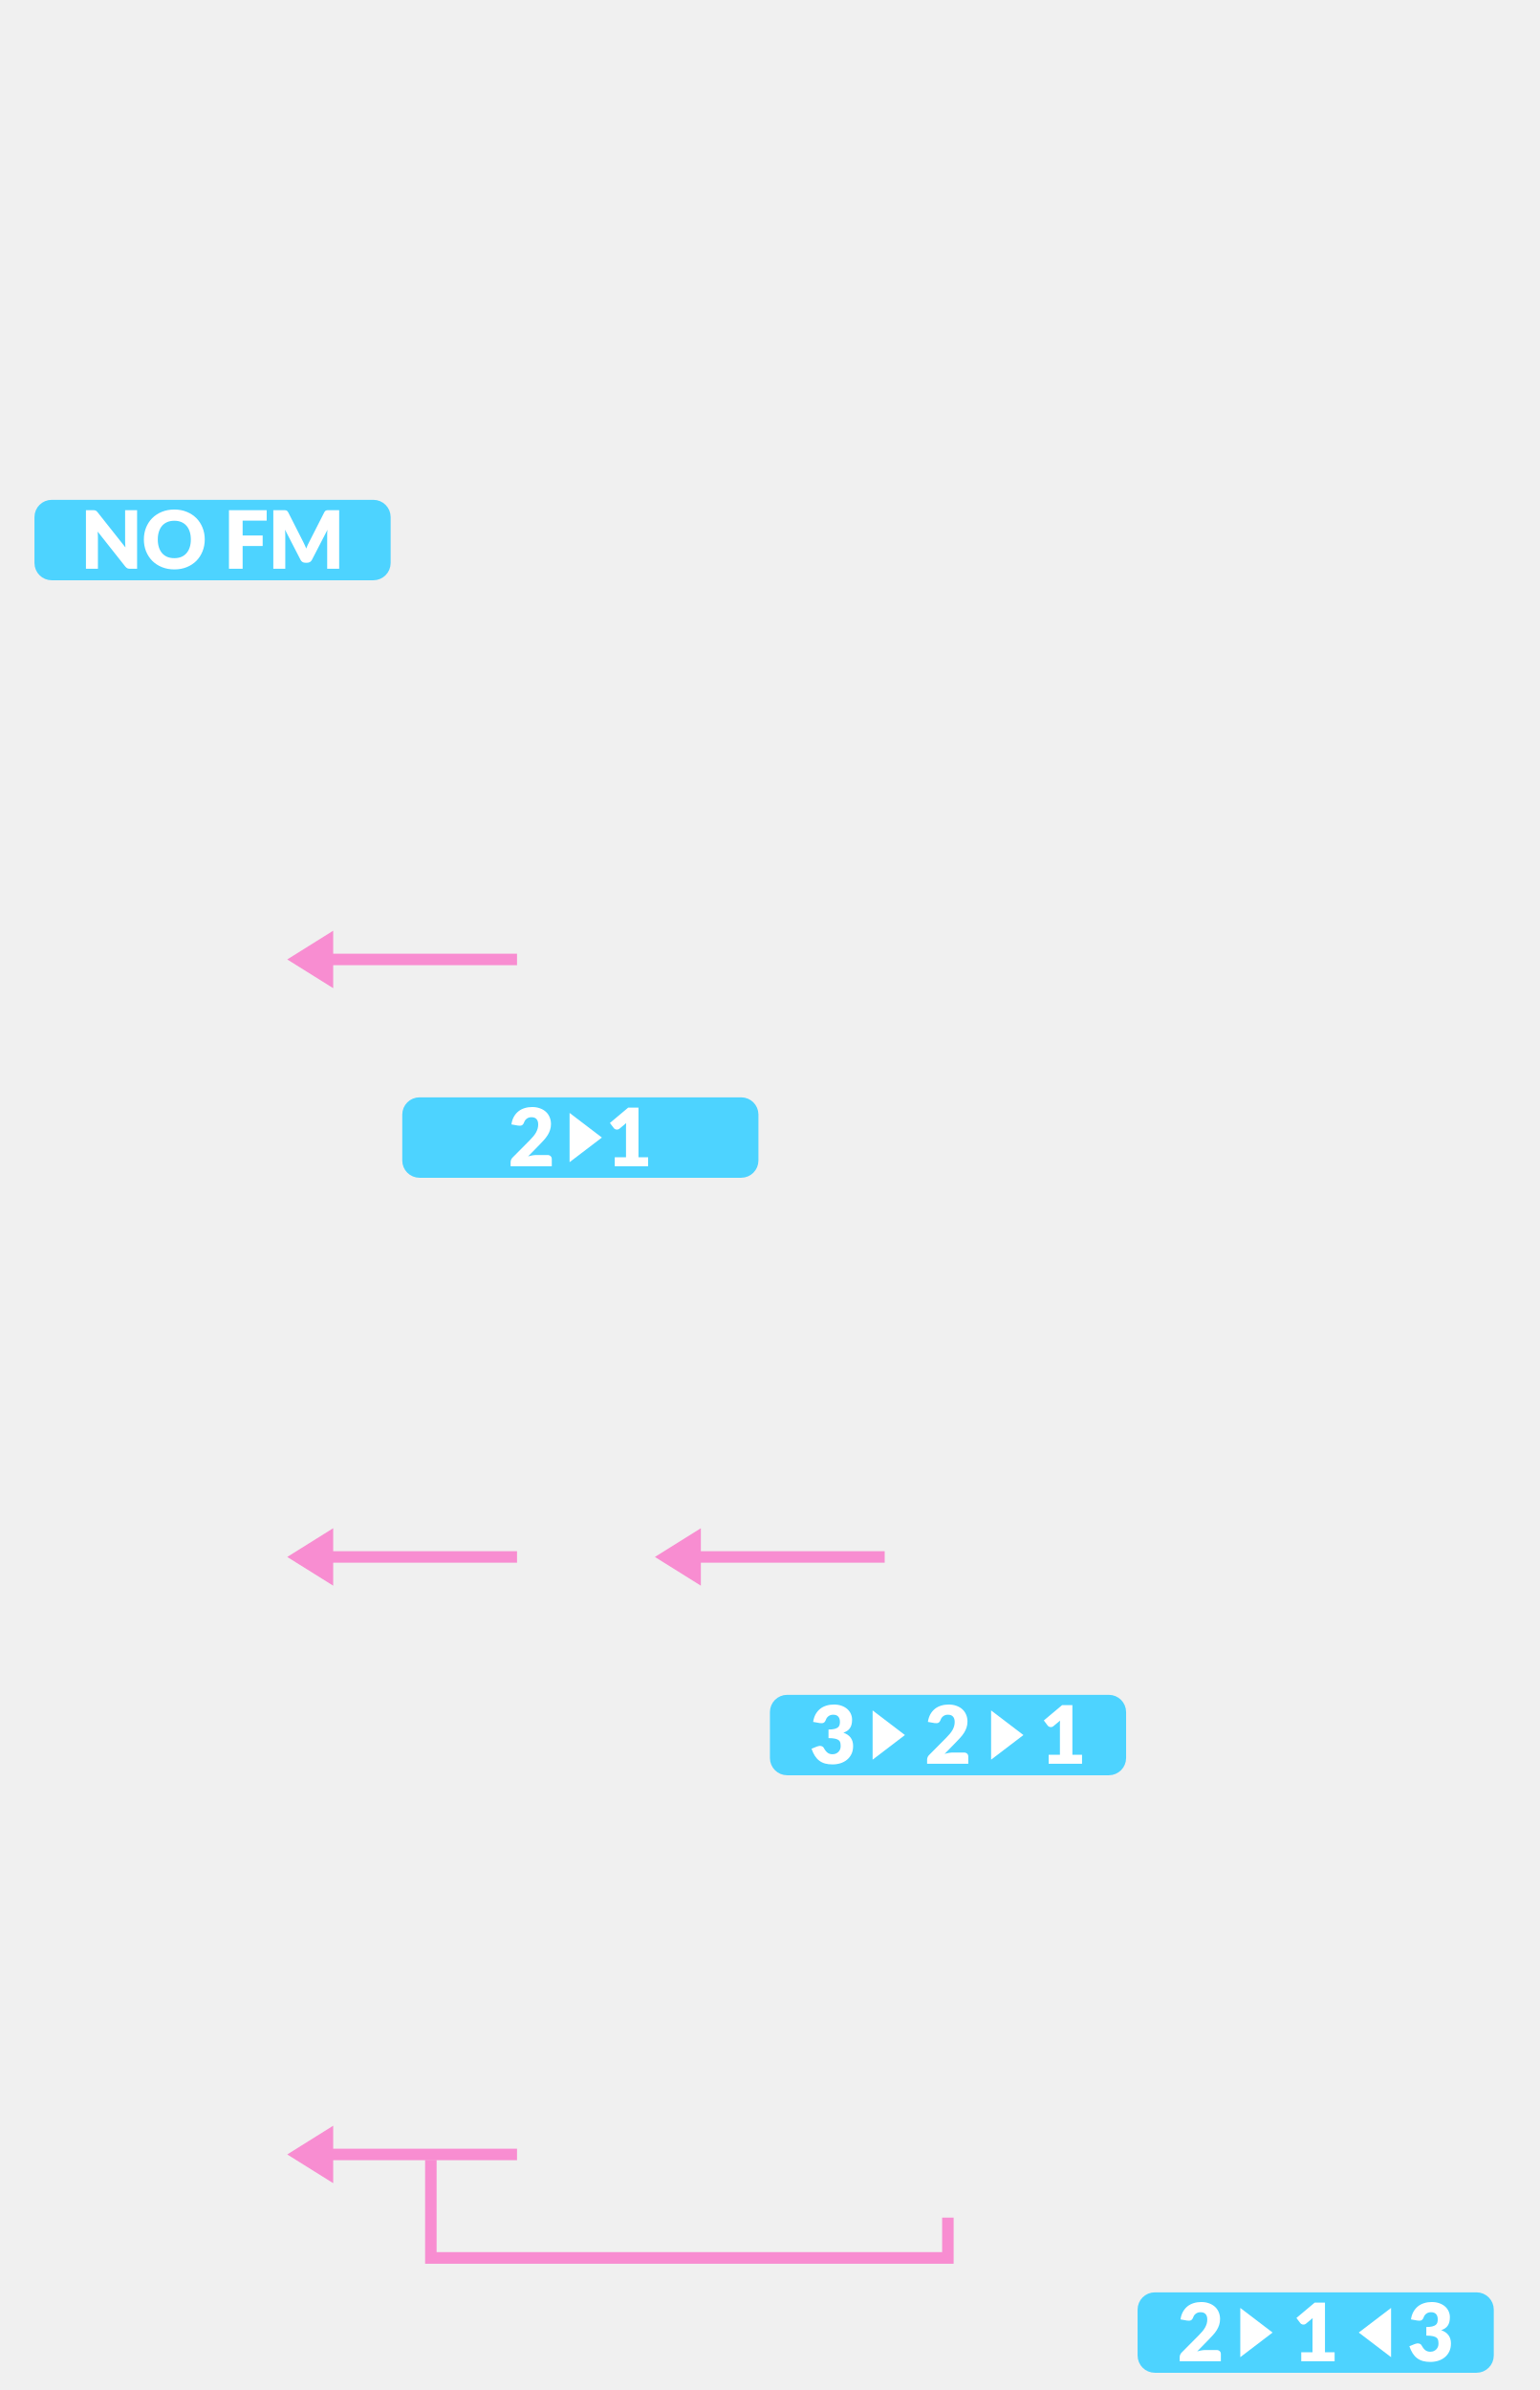
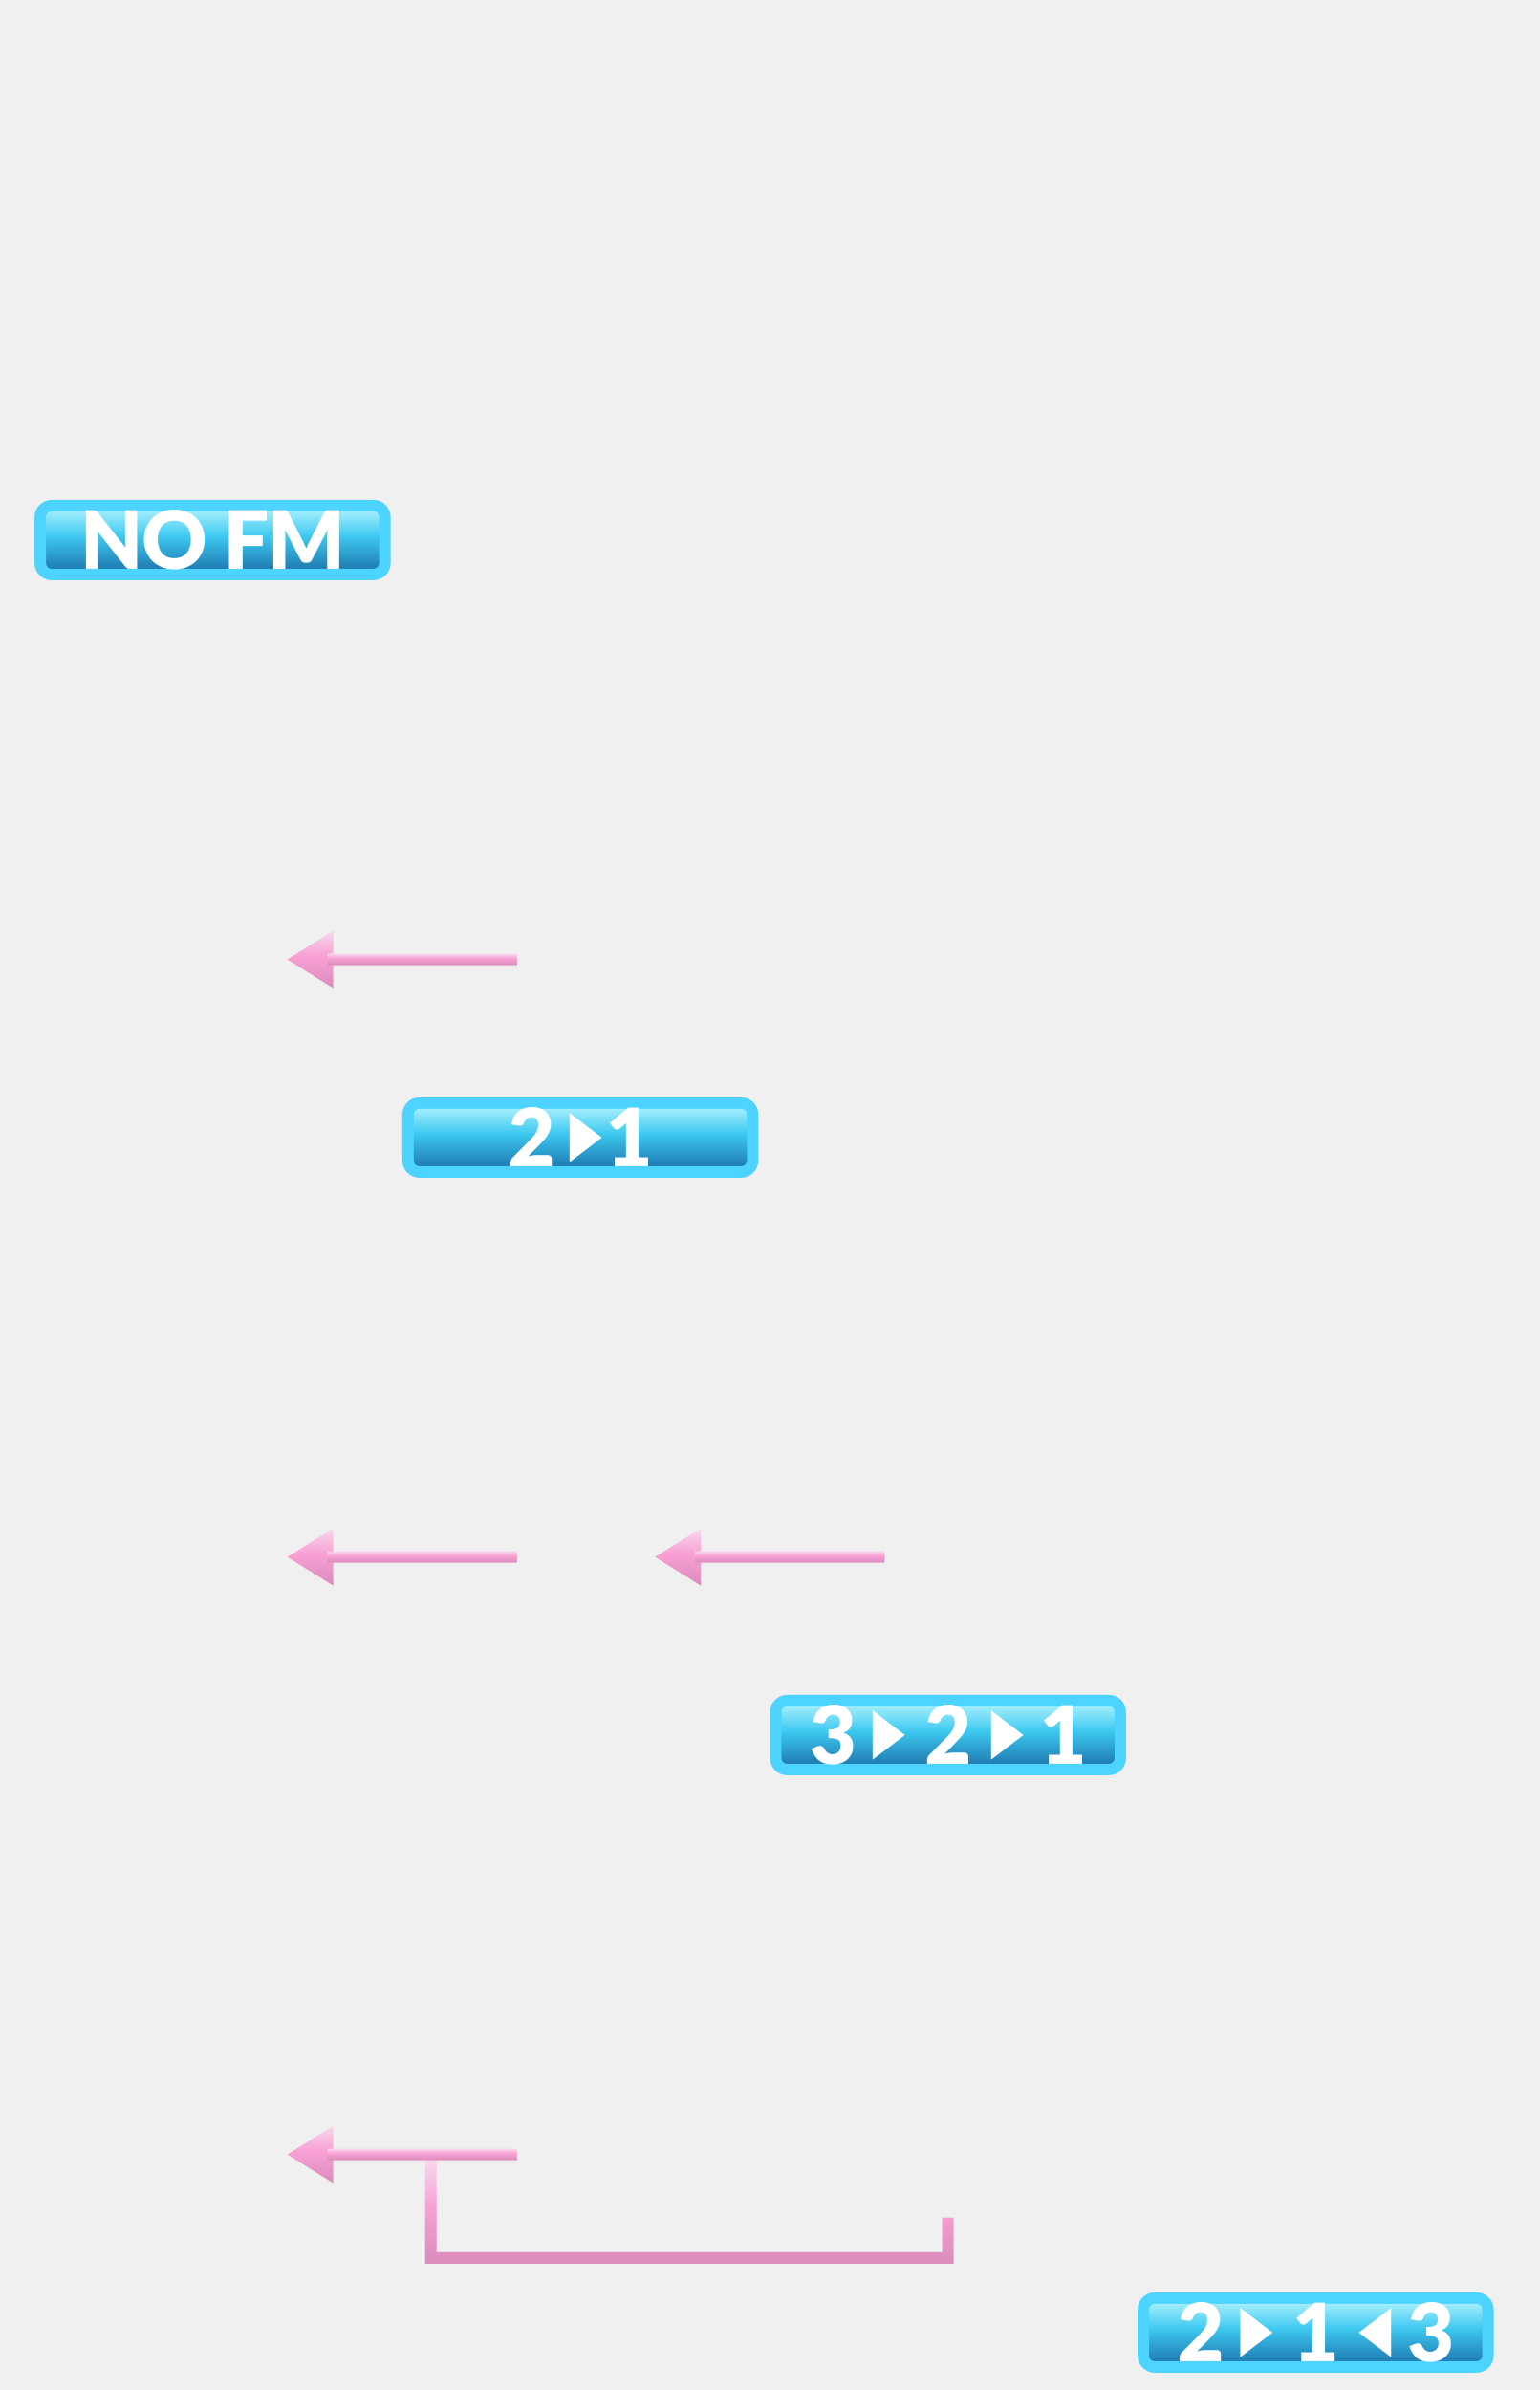
<svg xmlns="http://www.w3.org/2000/svg" width="134" height="208" viewBox="0 0 134 208" fill="none">
-   <path opacity="0.5" d="M38 188H37V197.012H83V193H82V196H38V188Z" fill="#FF29B1" />
+   <path opacity="0.5" d="M38 188H37V197.012H83V193H82V196H38V188Z" fill="url(#aurora_on)" />
  <g opacity="0.5">
-     <path fill-rule="evenodd" clip-rule="evenodd" d="M29 188L29 190L25 187.5L29 185L29 187L29 188Z" fill="#FF29B1" />
-     <path d="M45 188L28.5 188L28.5 187L45 187L45 188Z" fill="#FF29B1" />
+     <path fill-rule="evenodd" clip-rule="evenodd" d="M29 188L29 190L25 187.5L29 185L29 187L29 188Z" fill="url(#aurora_on)" />
+     <path d="M45 188L28.5 188L28.5 187L45 187L45 188Z" fill="url(#aurora_on)" />
  </g>
-   <rect x="99.511" y="200" width="30" height="6" rx="1" fill="#4DD3FF" />
+   <rect x="99.511" y="200" width="30" height="6" rx="1" fill="url(#aurora_cyan)" />
  <rect x="99.511" y="200" width="30" height="6" rx="1" stroke="#4DD3FF" />
  <path d="M105.881 204.52C105.998 204.52 106.09 204.553 106.158 204.618C106.225 204.681 106.259 204.765 106.259 204.87V205.5H102.675V205.15C102.675 205.082 102.689 205.01 102.717 204.933C102.745 204.856 102.794 204.786 102.864 204.723L104.334 203.242C104.46 203.116 104.57 202.996 104.663 202.882C104.757 202.768 104.834 202.656 104.894 202.546C104.955 202.434 105 202.323 105.031 202.213C105.061 202.101 105.076 201.984 105.076 201.86C105.076 201.657 105.027 201.502 104.929 201.394C104.834 201.285 104.687 201.23 104.488 201.23C104.327 201.23 104.191 201.273 104.079 201.359C103.969 201.443 103.893 201.548 103.851 201.674C103.802 201.803 103.738 201.888 103.659 201.93C103.579 201.972 103.466 201.981 103.319 201.958L102.745 201.856C102.783 201.602 102.854 201.38 102.959 201.191C103.066 201.002 103.198 200.845 103.354 200.719C103.513 200.593 103.694 200.5 103.897 200.439C104.1 200.376 104.318 200.344 104.551 200.344C104.803 200.344 105.03 200.382 105.23 200.456C105.433 200.529 105.606 200.63 105.748 200.761C105.891 200.892 105.999 201.048 106.074 201.23C106.151 201.41 106.189 201.608 106.189 201.825C106.189 202.012 106.162 202.184 106.109 202.343C106.057 202.502 105.986 202.653 105.895 202.798C105.804 202.94 105.698 203.079 105.577 203.214C105.458 203.347 105.331 203.483 105.195 203.62L104.198 204.642C104.326 204.603 104.453 204.572 104.579 204.551C104.705 204.53 104.822 204.52 104.929 204.52H105.881ZM116.16 204.716V205.5H113.255V204.716H114.235V202.143C114.235 202.078 114.236 202.013 114.238 201.947C114.241 201.88 114.244 201.812 114.249 201.744L113.668 202.227C113.616 202.267 113.565 202.292 113.514 202.301C113.465 202.308 113.418 202.308 113.374 202.301C113.329 202.292 113.29 202.276 113.255 202.255C113.22 202.232 113.194 202.209 113.178 202.185L112.835 201.73L114.424 200.397H115.32V204.716H116.16ZM122.805 201.856C122.843 201.602 122.914 201.38 123.019 201.191C123.126 201.002 123.258 200.845 123.414 200.719C123.573 200.593 123.754 200.5 123.957 200.439C124.16 200.376 124.378 200.344 124.611 200.344C124.863 200.344 125.087 200.381 125.283 200.453C125.479 200.523 125.645 200.619 125.78 200.74C125.916 200.861 126.018 201.002 126.088 201.163C126.158 201.322 126.193 201.49 126.193 201.667C126.193 201.828 126.177 201.971 126.144 202.094C126.112 202.216 126.063 202.322 125.997 202.413C125.934 202.502 125.855 202.577 125.759 202.64C125.666 202.701 125.559 202.752 125.437 202.794C126.002 202.993 126.284 203.378 126.284 203.949C126.284 204.22 126.235 204.456 126.137 204.656C126.039 204.857 125.907 205.024 125.742 205.157C125.578 205.29 125.388 205.39 125.171 205.458C124.954 205.523 124.728 205.556 124.492 205.556C124.25 205.556 124.034 205.53 123.845 205.479C123.656 205.425 123.488 205.344 123.341 205.234C123.194 205.122 123.064 204.98 122.952 204.807C122.843 204.634 122.747 204.429 122.665 204.191L123.148 203.995C123.274 203.946 123.391 203.933 123.498 203.956C123.606 203.98 123.683 204.033 123.729 204.117C123.834 204.311 123.945 204.452 124.062 204.541C124.181 204.627 124.32 204.67 124.478 204.67C124.6 204.67 124.705 204.651 124.793 204.611C124.884 204.569 124.959 204.516 125.017 204.453C125.078 204.388 125.123 204.315 125.154 204.233C125.184 204.151 125.199 204.068 125.199 203.984C125.199 203.875 125.191 203.777 125.175 203.69C125.161 203.602 125.119 203.526 125.049 203.463C124.979 203.4 124.873 203.352 124.73 203.319C124.59 203.284 124.394 203.267 124.142 203.267V202.518C124.355 202.518 124.526 202.502 124.657 202.469C124.787 202.436 124.888 202.392 124.958 202.336C125.03 202.278 125.078 202.208 125.101 202.126C125.125 202.044 125.136 201.954 125.136 201.856C125.136 201.656 125.087 201.502 124.989 201.394C124.894 201.285 124.747 201.23 124.548 201.23C124.387 201.23 124.251 201.273 124.139 201.359C124.029 201.443 123.953 201.548 123.911 201.674C123.862 201.803 123.798 201.888 123.719 201.93C123.639 201.972 123.526 201.981 123.379 201.958L122.805 201.856Z" fill="#FFFFFF" />
  <path d="M110.761 203L107.949 205.143L107.949 200.857L110.761 203Z" fill="#FFFFFF" />
  <path d="M118.261 203L121.074 200.857L121.074 205.143L118.261 203Z" fill="#FFFFFF" />
  <g opacity="0.5">
-     <path fill-rule="evenodd" clip-rule="evenodd" d="M61 136L61 138L57 135.5L61 133L61 135L61 136Z" fill="#FF29B1" />
-     <path d="M77 136L60.5 136L60.5 135L77 135L77 136Z" fill="#FF29B1" />
+     <path fill-rule="evenodd" clip-rule="evenodd" d="M61 136L61 138L57 135.5L61 133L61 135L61 136Z" fill="url(#aurora_on)" />
+     <path d="M77 136L60.5 136L60.5 135L77 135L77 136Z" fill="url(#aurora_on)" />
  </g>
  <g opacity="0.5">
-     <path fill-rule="evenodd" clip-rule="evenodd" d="M29 136L29 138L25 135.5L29 133L29 135L29 136Z" fill="#FF29B1" />
-     <path d="M45 136L28.5 136L28.5 135L45 135L45 136Z" fill="#FF29B1" />
+     <path fill-rule="evenodd" clip-rule="evenodd" d="M29 136L29 138L25 135.5L29 133L29 135L29 136Z" fill="url(#aurora_on)" />
+     <path d="M45 136L28.5 136L28.5 135L45 135L45 136Z" fill="url(#aurora_on)" />
  </g>
-   <rect x="67.511" y="148" width="30" height="6" rx="1" fill="#4DD3FF" />
+   <rect x="67.511" y="148" width="30" height="6" rx="1" fill="url(#aurora_cyan)" />
  <rect x="67.511" y="148" width="30" height="6" rx="1" stroke="#4DD3FF" />
  <path d="M70.773 149.856C70.811 149.602 70.882 149.38 70.987 149.191C71.094 149.002 71.226 148.845 71.382 148.719C71.541 148.593 71.722 148.5 71.925 148.439C72.128 148.376 72.346 148.344 72.579 148.344C72.831 148.344 73.055 148.381 73.251 148.453C73.447 148.523 73.613 148.619 73.748 148.74C73.883 148.861 73.986 149.002 74.056 149.163C74.126 149.322 74.161 149.49 74.161 149.667C74.161 149.828 74.145 149.971 74.112 150.094C74.079 150.216 74.031 150.322 73.965 150.413C73.902 150.502 73.823 150.577 73.727 150.64C73.634 150.701 73.526 150.752 73.405 150.794C73.97 150.993 74.252 151.378 74.252 151.949C74.252 152.22 74.203 152.456 74.105 152.656C74.007 152.857 73.875 153.024 73.71 153.157C73.546 153.29 73.356 153.39 73.139 153.458C72.922 153.523 72.696 153.556 72.46 153.556C72.218 153.556 72.002 153.53 71.813 153.479C71.624 153.425 71.456 153.344 71.309 153.234C71.162 153.122 71.032 152.98 70.92 152.807C70.811 152.634 70.715 152.429 70.633 152.191L71.116 151.995C71.242 151.946 71.359 151.933 71.466 151.956C71.573 151.98 71.65 152.033 71.697 152.117C71.802 152.311 71.913 152.452 72.03 152.541C72.149 152.627 72.287 152.67 72.446 152.67C72.567 152.67 72.672 152.651 72.761 152.611C72.852 152.569 72.927 152.516 72.985 152.453C73.046 152.388 73.091 152.315 73.122 152.233C73.152 152.151 73.167 152.068 73.167 151.984C73.167 151.875 73.159 151.777 73.143 151.69C73.129 151.602 73.087 151.526 73.017 151.463C72.947 151.4 72.841 151.352 72.698 151.319C72.558 151.284 72.362 151.267 72.11 151.267V150.518C72.323 150.518 72.494 150.502 72.625 150.469C72.755 150.436 72.856 150.392 72.926 150.336C72.998 150.278 73.046 150.208 73.069 150.126C73.093 150.044 73.104 149.954 73.104 149.856C73.104 149.656 73.055 149.502 72.957 149.394C72.862 149.285 72.715 149.23 72.516 149.23C72.355 149.23 72.219 149.273 72.107 149.359C71.997 149.443 71.921 149.548 71.879 149.674C71.83 149.803 71.766 149.888 71.687 149.93C71.607 149.972 71.494 149.981 71.347 149.958L70.773 149.856ZM83.897 152.52C84.014 152.52 84.106 152.553 84.174 152.618C84.241 152.681 84.275 152.765 84.275 152.87V153.5H80.691V153.15C80.691 153.082 80.705 153.01 80.733 152.933C80.761 152.856 80.81 152.786 80.88 152.723L82.35 151.242C82.476 151.116 82.586 150.996 82.679 150.882C82.772 150.768 82.85 150.656 82.91 150.546C82.971 150.434 83.016 150.323 83.047 150.213C83.077 150.101 83.092 149.984 83.092 149.86C83.092 149.657 83.043 149.502 82.945 149.394C82.85 149.285 82.703 149.23 82.504 149.23C82.343 149.23 82.207 149.273 82.095 149.359C81.985 149.443 81.909 149.548 81.867 149.674C81.818 149.803 81.754 149.888 81.675 149.93C81.595 149.972 81.482 149.981 81.335 149.958L80.761 149.856C80.799 149.602 80.87 149.38 80.975 149.191C81.082 149.002 81.214 148.845 81.37 148.719C81.529 148.593 81.71 148.5 81.913 148.439C82.116 148.376 82.334 148.344 82.567 148.344C82.819 148.344 83.046 148.382 83.246 148.456C83.449 148.529 83.622 148.63 83.764 148.761C83.906 148.892 84.015 149.048 84.09 149.23C84.167 149.41 84.205 149.608 84.205 149.825C84.205 150.012 84.178 150.184 84.125 150.343C84.073 150.502 84.002 150.653 83.911 150.798C83.82 150.94 83.714 151.079 83.593 151.214C83.474 151.347 83.347 151.483 83.211 151.62L82.214 152.642C82.342 152.603 82.469 152.572 82.595 152.551C82.721 152.53 82.838 152.52 82.945 152.52H83.897ZM94.176 152.716V153.5H91.271V152.716H92.251V150.143C92.251 150.078 92.252 150.013 92.254 149.947C92.257 149.88 92.26 149.812 92.265 149.744L91.684 150.227C91.632 150.267 91.581 150.292 91.53 150.301C91.481 150.308 91.434 150.308 91.39 150.301C91.345 150.292 91.306 150.276 91.271 150.255C91.236 150.232 91.21 150.209 91.194 150.185L90.851 149.73L92.44 148.397H93.336V152.716H94.176Z" fill="#FFFFFF" />
  <path d="M78.761 151L75.949 153.143L75.949 148.857L78.761 151Z" fill="#FFFFFF" />
  <path d="M89.074 151L86.261 153.143L86.261 148.857L89.074 151Z" fill="#FFFFFF" />
  <g opacity="0.5">
-     <path fill-rule="evenodd" clip-rule="evenodd" d="M29 84L29 86L25 83.5L29 81L29 83L29 84Z" fill="#FF29B1" />
-     <path d="M45 84L28.5 84L28.5 83L45 83L45 84Z" fill="#FF29B1" />
+     <path fill-rule="evenodd" clip-rule="evenodd" d="M29 84L29 86L25 83.5L29 81L29 83L29 84Z" fill="url(#aurora_on)" />
+     <path d="M45 84L28.5 84L28.5 83L45 83L45 84Z" fill="url(#aurora_on)" />
  </g>
-   <rect x="35.511" y="96" width="30" height="6" rx="1" fill="#4DD3FF" />
+   <rect x="35.511" y="96" width="30" height="6" rx="1" fill="url(#aurora_cyan)" />
  <rect x="35.511" y="96" width="30" height="6" rx="1" stroke="#4DD3FF" />
  <path d="M47.647 100.52C47.763 100.52 47.856 100.553 47.923 100.618C47.991 100.681 48.025 100.765 48.025 100.87V101.5H44.441V101.15C44.441 101.082 44.455 101.01 44.483 100.933C44.511 100.856 44.56 100.786 44.63 100.723L46.1 99.243C46.226 99.117 46.335 98.996 46.429 98.882C46.522 98.768 46.599 98.656 46.66 98.546C46.72 98.434 46.766 98.323 46.796 98.213C46.827 98.102 46.842 97.984 46.842 97.86C46.842 97.657 46.793 97.502 46.695 97.394C46.599 97.285 46.452 97.23 46.254 97.23C46.093 97.23 45.956 97.273 45.844 97.359C45.735 97.444 45.659 97.549 45.617 97.674C45.568 97.803 45.504 97.888 45.424 97.93C45.345 97.972 45.232 97.981 45.085 97.958L44.511 97.856C44.548 97.602 44.619 97.38 44.724 97.192C44.832 97.002 44.963 96.845 45.12 96.719C45.278 96.593 45.459 96.5 45.662 96.439C45.865 96.376 46.083 96.344 46.317 96.344C46.569 96.344 46.795 96.382 46.996 96.457C47.199 96.529 47.371 96.63 47.514 96.761C47.656 96.892 47.765 97.048 47.839 97.23C47.916 97.41 47.955 97.608 47.955 97.825C47.955 98.012 47.928 98.184 47.874 98.343C47.823 98.502 47.752 98.653 47.661 98.798C47.57 98.94 47.464 99.079 47.342 99.215C47.223 99.347 47.096 99.483 46.961 99.621L45.963 100.642C46.092 100.603 46.219 100.572 46.345 100.551C46.471 100.53 46.587 100.52 46.695 100.52H47.647ZM56.41 100.716V101.5H53.505V100.716H54.485V98.144C54.485 98.078 54.486 98.013 54.489 97.948C54.491 97.88 54.495 97.812 54.499 97.745L53.918 98.228C53.867 98.267 53.816 98.292 53.764 98.301C53.715 98.308 53.669 98.308 53.624 98.301C53.58 98.292 53.54 98.276 53.505 98.255C53.47 98.232 53.444 98.209 53.428 98.186L53.085 97.731L54.674 96.397H55.57V100.716H56.41Z" fill="#FFFFFF" />
  <path d="M52.386 99L49.574 101.143L49.574 96.857L52.386 99Z" fill="#FFFFFF" />
-   <rect x="3.5" y="44" width="30" height="6" rx="1" fill="#4DD3FF" />
+   <rect x="3.5" y="44" width="30" height="6" rx="1" fill="url(#aurora_cyan)" />
  <rect x="3.5" y="44" width="30" height="6" rx="1" stroke="#4DD3FF" />
  <path d="M11.932 44.401V49.5H11.316C11.225 49.5 11.148 49.486 11.085 49.458C11.024 49.428 10.963 49.376 10.903 49.304L8.498 46.263C8.508 46.353 8.514 46.442 8.516 46.529C8.521 46.612 8.523 46.692 8.523 46.767V49.5H7.48V44.401H8.103C8.154 44.401 8.197 44.403 8.232 44.407C8.267 44.412 8.299 44.422 8.327 44.435C8.355 44.447 8.382 44.465 8.407 44.488C8.433 44.511 8.462 44.543 8.495 44.583L10.92 47.645C10.909 47.547 10.9 47.453 10.896 47.361C10.891 47.268 10.889 47.181 10.889 47.099V44.401H11.932ZM17.821 46.949C17.821 47.317 17.757 47.66 17.629 47.977C17.503 48.295 17.324 48.571 17.093 48.807C16.862 49.04 16.583 49.224 16.257 49.356C15.932 49.489 15.572 49.556 15.175 49.556C14.779 49.556 14.417 49.489 14.09 49.356C13.764 49.224 13.484 49.04 13.25 48.807C13.019 48.571 12.84 48.295 12.711 47.977C12.585 47.66 12.522 47.317 12.522 46.949C12.522 46.58 12.585 46.237 12.711 45.919C12.84 45.602 13.019 45.327 13.25 45.093C13.484 44.86 13.764 44.677 14.09 44.544C14.417 44.411 14.779 44.344 15.175 44.344C15.572 44.344 15.932 44.412 16.257 44.547C16.583 44.681 16.862 44.864 17.093 45.097C17.324 45.33 17.503 45.606 17.629 45.923C17.757 46.24 17.821 46.582 17.821 46.949ZM16.61 46.949C16.61 46.697 16.578 46.47 16.512 46.27C16.447 46.066 16.352 45.895 16.229 45.755C16.107 45.615 15.958 45.508 15.781 45.433C15.603 45.358 15.402 45.321 15.175 45.321C14.947 45.321 14.742 45.358 14.563 45.433C14.385 45.508 14.235 45.615 14.111 45.755C13.99 45.895 13.897 46.066 13.831 46.27C13.766 46.47 13.733 46.697 13.733 46.949C13.733 47.203 13.766 47.431 13.831 47.635C13.897 47.835 13.99 48.005 14.111 48.145C14.235 48.285 14.385 48.393 14.563 48.468C14.742 48.54 14.947 48.576 15.175 48.576C15.402 48.576 15.603 48.54 15.781 48.468C15.958 48.393 16.107 48.285 16.229 48.145C16.352 48.005 16.447 47.835 16.512 47.635C16.578 47.431 16.61 47.203 16.61 46.949ZM21.118 45.31V46.602H22.861V47.516H21.118V49.5H19.928V44.401H23.211V45.31H21.118ZM29.52 44.401V49.5H28.477V46.567C28.477 46.499 28.479 46.426 28.481 46.346C28.486 46.267 28.493 46.187 28.502 46.105L27.147 48.727C27.105 48.808 27.048 48.87 26.976 48.912C26.906 48.954 26.825 48.975 26.734 48.975H26.573C26.482 48.975 26.401 48.954 26.328 48.912C26.258 48.87 26.202 48.808 26.16 48.727L24.806 46.098C24.813 46.182 24.819 46.265 24.823 46.346C24.828 46.426 24.83 46.499 24.83 46.567V49.5H23.787V44.401H24.69C24.742 44.401 24.786 44.402 24.823 44.404C24.863 44.406 24.898 44.413 24.928 44.425C24.959 44.437 24.986 44.455 25.009 44.481C25.035 44.504 25.059 44.538 25.082 44.583L26.395 47.169C26.442 47.258 26.486 47.35 26.528 47.446C26.572 47.541 26.614 47.639 26.654 47.739C26.694 47.637 26.734 47.536 26.776 47.438C26.821 47.34 26.867 47.247 26.916 47.158L28.225 44.583C28.249 44.538 28.272 44.504 28.295 44.481C28.321 44.455 28.349 44.437 28.379 44.425C28.41 44.413 28.444 44.406 28.481 44.404C28.521 44.402 28.566 44.401 28.617 44.401H29.52Z" fill="#FFFFFF" />
+   <defs>
+     <linearGradient id="aurora_on" x1="0" y1="0" x2="0" y2="1">
+       <stop offset="0" stop-color="#FFC2EA" />
+       <stop offset="0.45" stop-color="#FF4FB8" />
+       <stop offset="1" stop-color="#C42887" />
+     </linearGradient>
+     <linearGradient id="aurora_face" x1="0" y1="0" x2="0" y2="1">
+       <stop offset="0" stop-color="#2E2868" />
+       <stop offset="1" stop-color="#110E31" />
+     </linearGradient>
+     <linearGradient id="aurora_cyan" x1="0" y1="0" x2="0" y2="1">
+       <stop offset="0" stop-color="#B8F7FF" />
+       <stop offset="0.45" stop-color="#3DC8F0" />
+       <stop offset="1" stop-color="#1A6FA8" />
+     </linearGradient>
+   </defs>
</svg>
